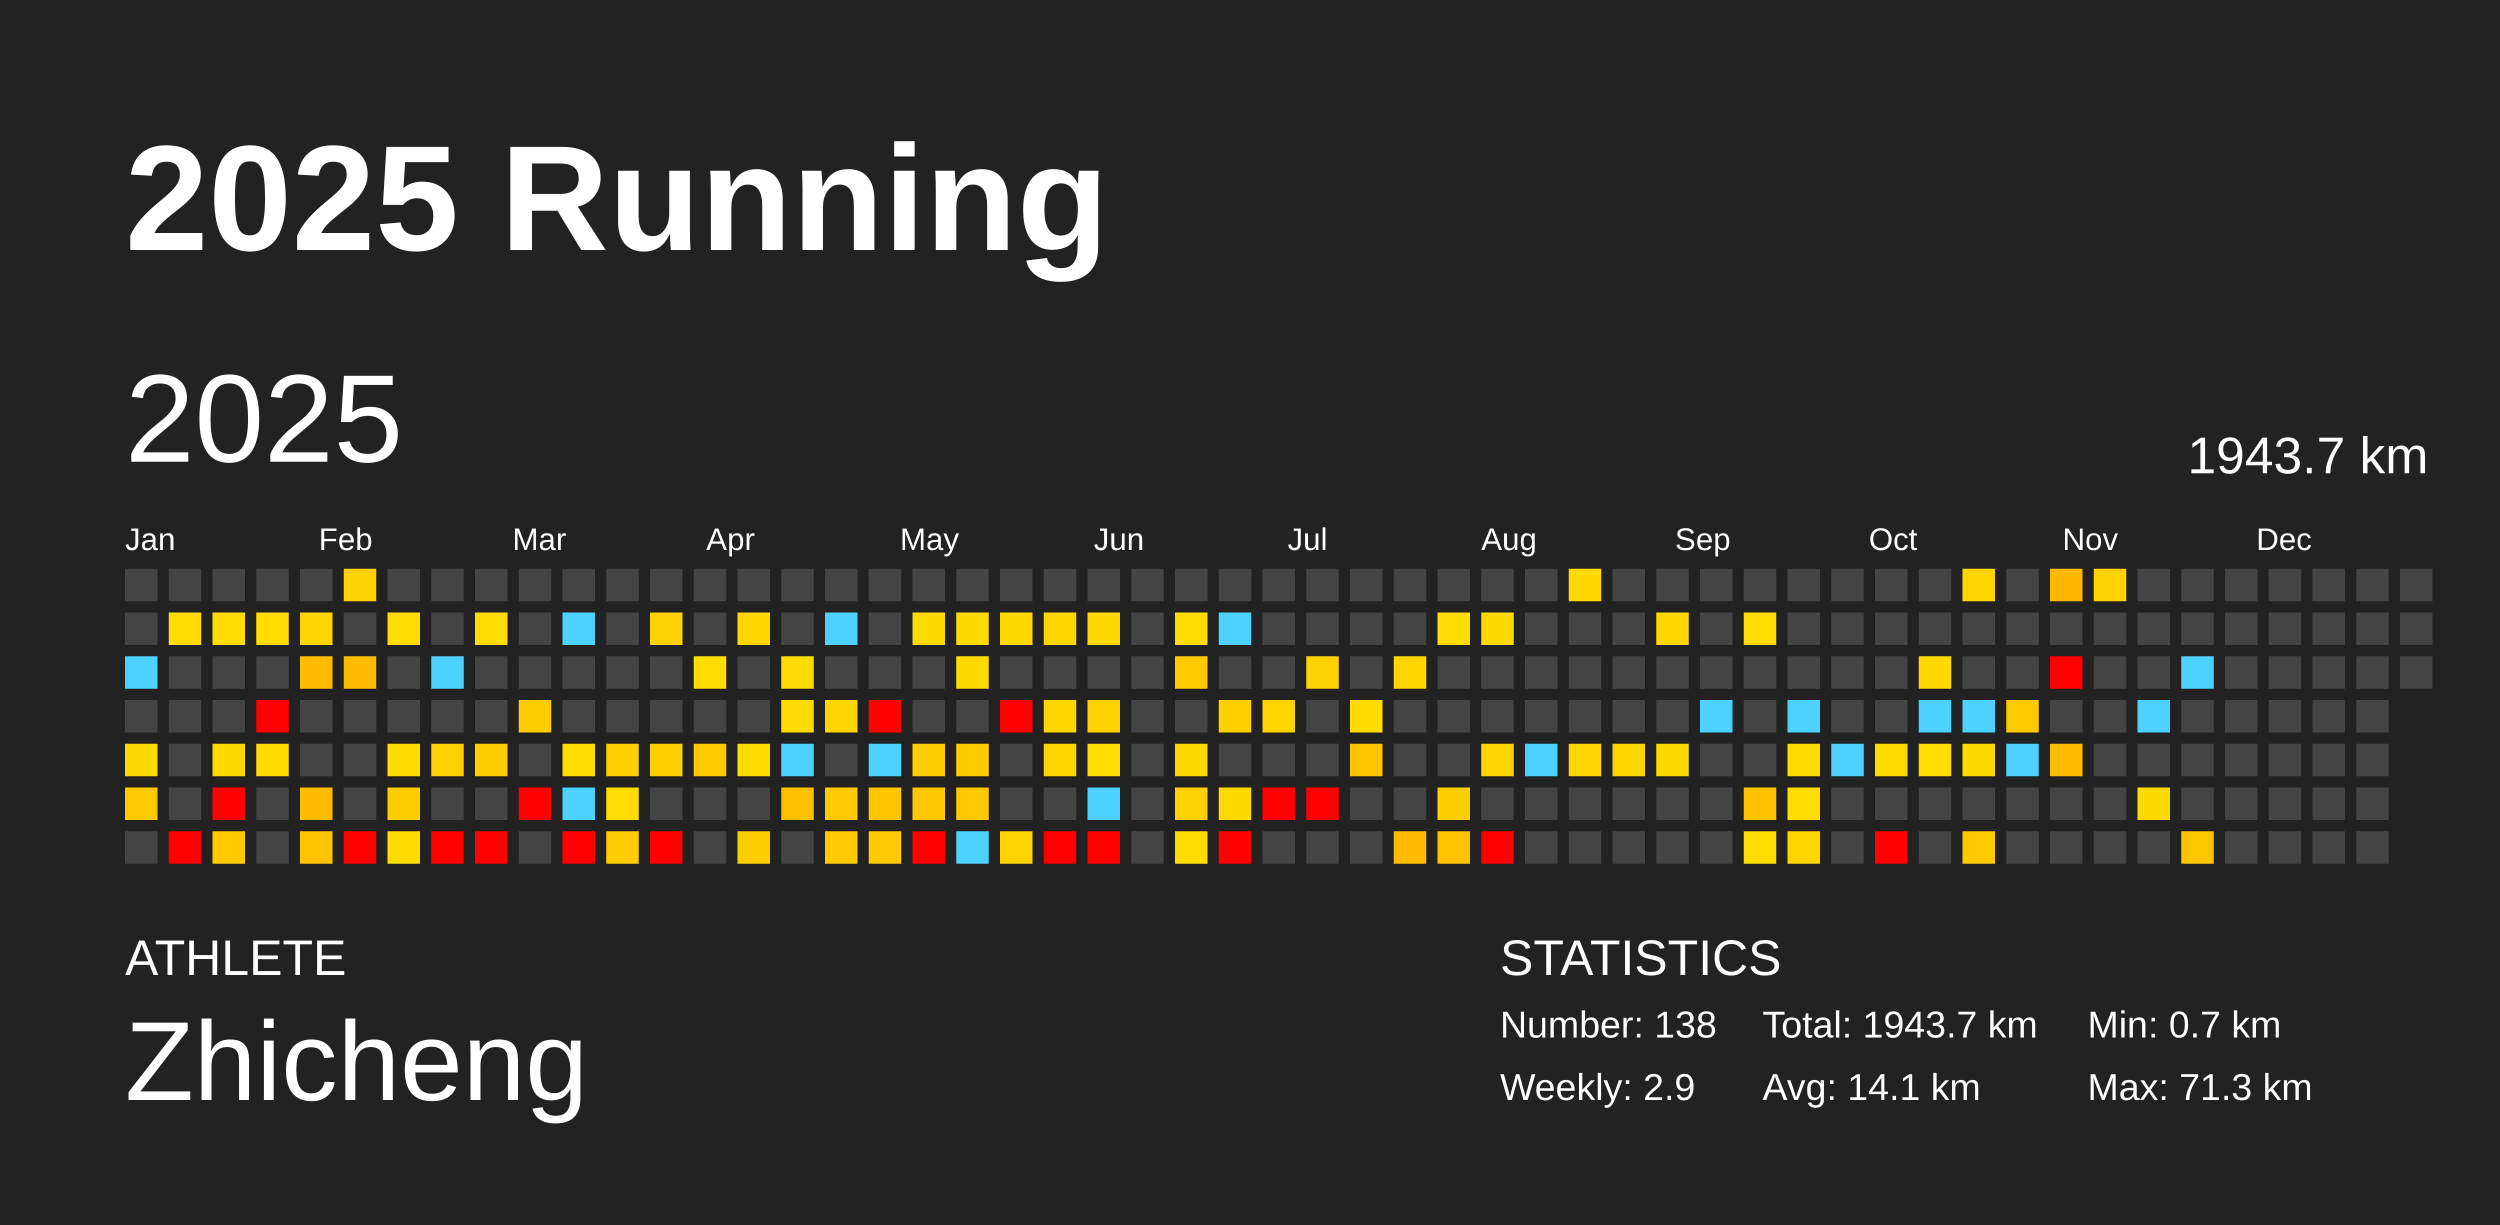
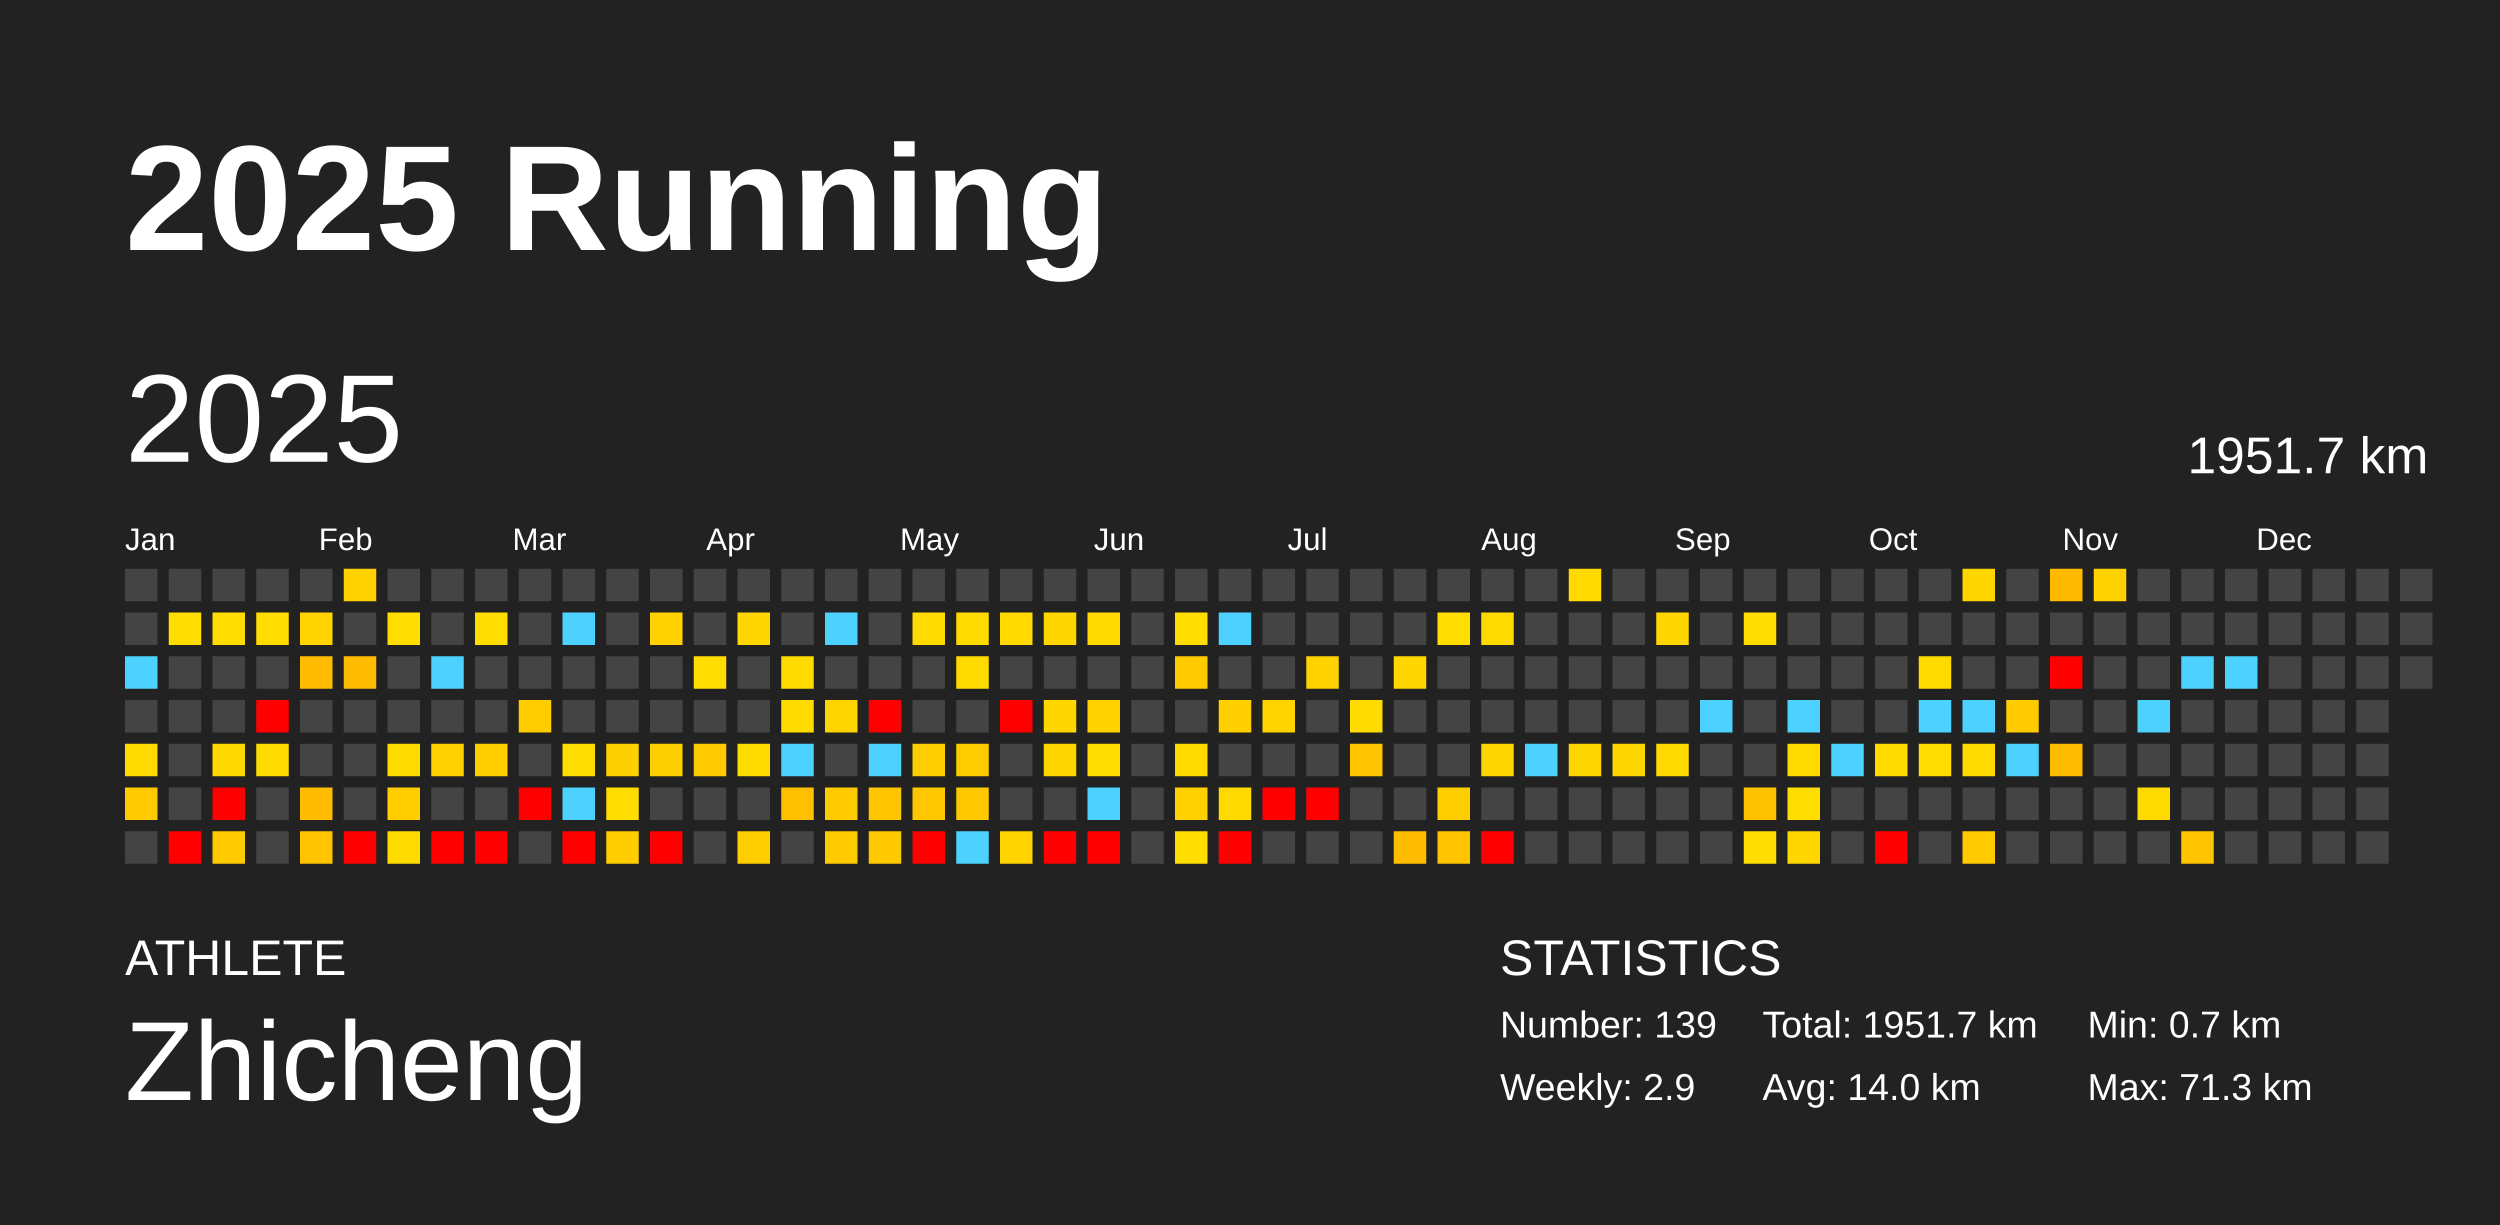
<svg xmlns="http://www.w3.org/2000/svg" baseProfile="full" height="98mm" version="1.1" viewBox="0,0,200,98" width="200mm">
  <defs />
  <rect fill="#222222" height="98" width="200" x="0" y="0" />
  <text fill="#FFFFFF" style="font-size:12px; font-family:Arial; font-weight:bold;" x="10" y="20">2025 Running</text>
  <text fill="#FFFFFF" style="font-size:4px; font-family:Arial" x="10" y="78">ATHLETE</text>
  <text fill="#FFFFFF" style="font-size:9px; font-family:Arial" x="10" y="88">Zhicheng</text>
  <text fill="#FFFFFF" style="font-size:4px; font-family:Arial" x="120" y="78">STATISTICS</text>
-   <text fill="#FFFFFF" style="font-size:3px; font-family:Arial" x="120" y="83">Number: 138</text>
+   <text fill="#FFFFFF" style="font-size:3px; font-family:Arial" x="120" y="83">Number: 139</text>
  <text fill="#FFFFFF" style="font-size:3px; font-family:Arial" x="120" y="88">Weekly: 2.9</text>
-   <text fill="#FFFFFF" style="font-size:3px; font-family:Arial" x="141" y="83">Total: 1943.7 km</text>
-   <text fill="#FFFFFF" style="font-size:3px; font-family:Arial" x="141" y="88">Avg: 14.1 km</text>
+   <text fill="#FFFFFF" style="font-size:3px; font-family:Arial" x="141" y="83">Total: 1951.7 km</text>
+   <text fill="#FFFFFF" style="font-size:3px; font-family:Arial" x="141" y="88">Avg: 14.0 km</text>
  <text fill="#FFFFFF" style="font-size:3px; font-family:Arial" x="167" y="83">Min: 0.7 km</text>
  <text fill="#FFFFFF" style="font-size:3px; font-family:Arial" x="167" y="88">Max: 71.3 km</text>
  <text dominant-baseline="hanging" fill="#FFFFFF" style="font-size:10.0px; font-family:Arial;" x="10" y="30">2025</text>
-   <text dominant-baseline="hanging" fill="#FFFFFF" style="font-size:4.125px; font-family:Arial;" x="175" y="35">1943.7 km</text>
+   <text dominant-baseline="hanging" fill="#FFFFFF" style="font-size:4.125px; font-family:Arial;" x="175" y="35">1951.7 km</text>
  <text fill="#FFFFFF" style="font-size:2.5px; font-family:Arial" x="10.0" y="44">Jan</text>
  <text fill="#FFFFFF" style="font-size:2.5px; font-family:Arial" x="25.5" y="44">Feb</text>
  <text fill="#FFFFFF" style="font-size:2.5px; font-family:Arial" x="41.0" y="44">Mar</text>
  <text fill="#FFFFFF" style="font-size:2.5px; font-family:Arial" x="56.5" y="44">Apr</text>
  <text fill="#FFFFFF" style="font-size:2.5px; font-family:Arial" x="72.0" y="44">May</text>
  <text fill="#FFFFFF" style="font-size:2.5px; font-family:Arial" x="87.5" y="44">Jun</text>
  <text fill="#FFFFFF" style="font-size:2.5px; font-family:Arial" x="103.0" y="44">Jul</text>
  <text fill="#FFFFFF" style="font-size:2.5px; font-family:Arial" x="118.5" y="44">Aug</text>
  <text fill="#FFFFFF" style="font-size:2.5px; font-family:Arial" x="134.0" y="44">Sep</text>
  <text fill="#FFFFFF" style="font-size:2.5px; font-family:Arial" x="149.5" y="44">Oct</text>
  <text fill="#FFFFFF" style="font-size:2.5px; font-family:Arial" x="165.0" y="44">Nov</text>
  <text fill="#FFFFFF" style="font-size:2.5px; font-family:Arial" x="180.5" y="44">Dec</text>
  <rect fill="#444444" height="2.6" width="2.6" x="10.0" y="45.5" />
  <rect fill="#444444" height="2.6" width="2.6" x="10.0" y="49.0" />
  <rect fill="#4dd2ff" height="2.6" width="2.6" x="10.0" y="52.5" />
  <rect fill="#444444" height="2.6" width="2.6" x="10.0" y="56.0" />
  <rect fill="#ffda00" height="2.6" width="2.6" x="10.0" y="59.5" />
  <rect fill="#ffca00" height="2.6" width="2.6" x="10.0" y="63.0" />
  <rect fill="#444444" height="2.6" width="2.6" x="10.0" y="66.5" />
  <rect fill="#444444" height="2.6" width="2.6" x="13.5" y="45.5" />
  <rect fill="#ffdd00" height="2.6" width="2.6" x="13.5" y="49.0" />
  <rect fill="#444444" height="2.6" width="2.6" x="13.5" y="52.5" />
  <rect fill="#444444" height="2.6" width="2.6" x="13.5" y="56.0" />
  <rect fill="#444444" height="2.6" width="2.6" x="13.5" y="59.5" />
  <rect fill="#444444" height="2.6" width="2.6" x="13.5" y="63.0" />
  <rect fill="red" height="2.6" width="2.6" x="13.5" y="66.5" />
  <rect fill="#444444" height="2.6" width="2.6" x="17.0" y="45.5" />
  <rect fill="#ffdd00" height="2.6" width="2.6" x="17.0" y="49.0" />
  <rect fill="#444444" height="2.6" width="2.6" x="17.0" y="52.5" />
  <rect fill="#444444" height="2.6" width="2.6" x="17.0" y="56.0" />
  <rect fill="#ffd800" height="2.6" width="2.6" x="17.0" y="59.5" />
  <rect fill="red" height="2.6" width="2.6" x="17.0" y="63.0" />
  <rect fill="#ffcb00" height="2.6" width="2.6" x="17.0" y="66.5" />
  <rect fill="#444444" height="2.6" width="2.6" x="20.5" y="45.5" />
  <rect fill="#ffdd00" height="2.6" width="2.6" x="20.5" y="49.0" />
  <rect fill="#444444" height="2.6" width="2.6" x="20.5" y="52.5" />
  <rect fill="red" height="2.6" width="2.6" x="20.5" y="56.0" />
  <rect fill="#ffdc00" height="2.6" width="2.6" x="20.5" y="59.5" />
  <rect fill="#444444" height="2.6" width="2.6" x="20.5" y="63.0" />
  <rect fill="#444444" height="2.6" width="2.6" x="20.5" y="66.5" />
  <rect fill="#444444" height="2.6" width="2.6" x="24.0" y="45.5" />
  <rect fill="#ffd400" height="2.6" width="2.6" x="24.0" y="49.0" />
  <rect fill="#ffbc00" height="2.6" width="2.6" x="24.0" y="52.5" />
  <rect fill="#444444" height="2.6" width="2.6" x="24.0" y="56.0" />
  <rect fill="#444444" height="2.6" width="2.6" x="24.0" y="59.5" />
  <rect fill="#ffbc00" height="2.6" width="2.6" x="24.0" y="63.0" />
  <rect fill="#ffc300" height="2.6" width="2.6" x="24.0" y="66.5" />
  <rect fill="#ffd200" height="2.6" width="2.6" x="27.5" y="45.5" />
  <rect fill="#444444" height="2.6" width="2.6" x="27.5" y="49.0" />
  <rect fill="#ffbc00" height="2.6" width="2.6" x="27.5" y="52.5" />
  <rect fill="#444444" height="2.6" width="2.6" x="27.5" y="56.0" />
  <rect fill="#444444" height="2.6" width="2.6" x="27.5" y="59.5" />
  <rect fill="#444444" height="2.6" width="2.6" x="27.5" y="63.0" />
  <rect fill="red" height="2.6" width="2.6" x="27.5" y="66.5" />
  <rect fill="#444444" height="2.6" width="2.6" x="31.0" y="45.5" />
  <rect fill="#ffdd00" height="2.6" width="2.6" x="31.0" y="49.0" />
  <rect fill="#444444" height="2.6" width="2.6" x="31.0" y="52.5" />
  <rect fill="#444444" height="2.6" width="2.6" x="31.0" y="56.0" />
  <rect fill="#ffdc00" height="2.6" width="2.6" x="31.0" y="59.5" />
  <rect fill="#ffcd00" height="2.6" width="2.6" x="31.0" y="63.0" />
  <rect fill="#ffdc00" height="2.6" width="2.6" x="31.0" y="66.5" />
  <rect fill="#444444" height="2.6" width="2.6" x="34.5" y="45.5" />
  <rect fill="#444444" height="2.6" width="2.6" x="34.5" y="49.0" />
  <rect fill="#4dd2ff" height="2.6" width="2.6" x="34.5" y="52.5" />
  <rect fill="#444444" height="2.6" width="2.6" x="34.5" y="56.0" />
  <rect fill="#ffd100" height="2.6" width="2.6" x="34.5" y="59.5" />
  <rect fill="#444444" height="2.6" width="2.6" x="34.5" y="63.0" />
  <rect fill="red" height="2.6" width="2.6" x="34.5" y="66.5" />
  <rect fill="#444444" height="2.6" width="2.6" x="38.0" y="45.5" />
  <rect fill="#ffdd00" height="2.6" width="2.6" x="38.0" y="49.0" />
  <rect fill="#444444" height="2.6" width="2.6" x="38.0" y="52.5" />
  <rect fill="#444444" height="2.6" width="2.6" x="38.0" y="56.0" />
  <rect fill="#ffcd00" height="2.6" width="2.6" x="38.0" y="59.5" />
  <rect fill="#444444" height="2.6" width="2.6" x="38.0" y="63.0" />
  <rect fill="red" height="2.6" width="2.6" x="38.0" y="66.5" />
  <rect fill="#444444" height="2.6" width="2.6" x="41.5" y="45.5" />
  <rect fill="#444444" height="2.6" width="2.6" x="41.5" y="49.0" />
  <rect fill="#444444" height="2.6" width="2.6" x="41.5" y="52.5" />
  <rect fill="#ffcc00" height="2.6" width="2.6" x="41.5" y="56.0" />
  <rect fill="#444444" height="2.6" width="2.6" x="41.5" y="59.5" />
  <rect fill="red" height="2.6" width="2.6" x="41.5" y="63.0" />
  <rect fill="#444444" height="2.6" width="2.6" x="41.5" y="66.5" />
  <rect fill="#444444" height="2.6" width="2.6" x="45.0" y="45.5" />
  <rect fill="#4dd2ff" height="2.6" width="2.6" x="45.0" y="49.0" />
  <rect fill="#444444" height="2.6" width="2.6" x="45.0" y="52.5" />
  <rect fill="#444444" height="2.6" width="2.6" x="45.0" y="56.0" />
  <rect fill="#ffdd00" height="2.6" width="2.6" x="45.0" y="59.5" />
  <rect fill="#4dd2ff" height="2.6" width="2.6" x="45.0" y="63.0" />
  <rect fill="red" height="2.6" width="2.6" x="45.0" y="66.5" />
  <rect fill="#444444" height="2.6" width="2.6" x="48.5" y="45.5" />
  <rect fill="#444444" height="2.6" width="2.6" x="48.5" y="49.0" />
  <rect fill="#444444" height="2.6" width="2.6" x="48.5" y="52.5" />
  <rect fill="#444444" height="2.6" width="2.6" x="48.5" y="56.0" />
  <rect fill="#ffd000" height="2.6" width="2.6" x="48.5" y="59.5" />
  <rect fill="#ffdd00" height="2.6" width="2.6" x="48.5" y="63.0" />
  <rect fill="#ffcc00" height="2.6" width="2.6" x="48.5" y="66.5" />
  <rect fill="#444444" height="2.6" width="2.6" x="52.0" y="45.5" />
  <rect fill="#ffd200" height="2.6" width="2.6" x="52.0" y="49.0" />
  <rect fill="#444444" height="2.6" width="2.6" x="52.0" y="52.5" />
  <rect fill="#444444" height="2.6" width="2.6" x="52.0" y="56.0" />
  <rect fill="#ffd000" height="2.6" width="2.6" x="52.0" y="59.5" />
  <rect fill="#444444" height="2.6" width="2.6" x="52.0" y="63.0" />
  <rect fill="red" height="2.6" width="2.6" x="52.0" y="66.5" />
  <rect fill="#444444" height="2.6" width="2.6" x="55.5" y="45.5" />
  <rect fill="#444444" height="2.6" width="2.6" x="55.5" y="49.0" />
  <rect fill="#ffdd00" height="2.6" width="2.6" x="55.5" y="52.5" />
  <rect fill="#444444" height="2.6" width="2.6" x="55.5" y="56.0" />
  <rect fill="#ffcb00" height="2.6" width="2.6" x="55.5" y="59.5" />
  <rect fill="#444444" height="2.6" width="2.6" x="55.5" y="63.0" />
  <rect fill="#444444" height="2.6" width="2.6" x="55.5" y="66.5" />
  <rect fill="#444444" height="2.6" width="2.6" x="59.0" y="45.5" />
  <rect fill="#ffd600" height="2.6" width="2.6" x="59.0" y="49.0" />
  <rect fill="#444444" height="2.6" width="2.6" x="59.0" y="52.5" />
  <rect fill="#444444" height="2.6" width="2.6" x="59.0" y="56.0" />
  <rect fill="#ffdc00" height="2.6" width="2.6" x="59.0" y="59.5" />
  <rect fill="#444444" height="2.6" width="2.6" x="59.0" y="63.0" />
  <rect fill="#ffcd00" height="2.6" width="2.6" x="59.0" y="66.5" />
  <rect fill="#444444" height="2.6" width="2.6" x="62.5" y="45.5" />
  <rect fill="#444444" height="2.6" width="2.6" x="62.5" y="49.0" />
  <rect fill="#ffdb00" height="2.6" width="2.6" x="62.5" y="52.5" />
  <rect fill="#ffdb00" height="2.6" width="2.6" x="62.5" y="56.0" />
  <rect fill="#4dd2ff" height="2.6" width="2.6" x="62.5" y="59.5" />
  <rect fill="#ffc000" height="2.6" width="2.6" x="62.5" y="63.0" />
  <rect fill="#444444" height="2.6" width="2.6" x="62.5" y="66.5" />
  <rect fill="#444444" height="2.6" width="2.6" x="66.0" y="45.5" />
  <rect fill="#4dd2ff" height="2.6" width="2.6" x="66.0" y="49.0" />
  <rect fill="#444444" height="2.6" width="2.6" x="66.0" y="52.5" />
  <rect fill="#ffd500" height="2.6" width="2.6" x="66.0" y="56.0" />
  <rect fill="#444444" height="2.6" width="2.6" x="66.0" y="59.5" />
  <rect fill="#ffca00" height="2.6" width="2.6" x="66.0" y="63.0" />
  <rect fill="#ffca00" height="2.6" width="2.6" x="66.0" y="66.5" />
  <rect fill="#444444" height="2.6" width="2.6" x="69.5" y="45.5" />
  <rect fill="#444444" height="2.6" width="2.6" x="69.5" y="49.0" />
  <rect fill="#444444" height="2.6" width="2.6" x="69.5" y="52.5" />
  <rect fill="red" height="2.6" width="2.6" x="69.5" y="56.0" />
  <rect fill="#4dd2ff" height="2.6" width="2.6" x="69.5" y="59.5" />
  <rect fill="#ffc600" height="2.6" width="2.6" x="69.5" y="63.0" />
  <rect fill="#ffc900" height="2.6" width="2.6" x="69.5" y="66.5" />
  <rect fill="#444444" height="2.6" width="2.6" x="73.0" y="45.5" />
  <rect fill="#ffda00" height="2.6" width="2.6" x="73.0" y="49.0" />
  <rect fill="#444444" height="2.6" width="2.6" x="73.0" y="52.5" />
  <rect fill="#444444" height="2.6" width="2.6" x="73.0" y="56.0" />
  <rect fill="#ffce00" height="2.6" width="2.6" x="73.0" y="59.5" />
  <rect fill="#ffc700" height="2.6" width="2.6" x="73.0" y="63.0" />
  <rect fill="red" height="2.6" width="2.6" x="73.0" y="66.5" />
  <rect fill="#444444" height="2.6" width="2.6" x="76.5" y="45.5" />
  <rect fill="#ffda00" height="2.6" width="2.6" x="76.5" y="49.0" />
  <rect fill="#ffda00" height="2.6" width="2.6" x="76.5" y="52.5" />
  <rect fill="#444444" height="2.6" width="2.6" x="76.5" y="56.0" />
  <rect fill="#ffcc00" height="2.6" width="2.6" x="76.5" y="59.5" />
  <rect fill="#ffc800" height="2.6" width="2.6" x="76.5" y="63.0" />
  <rect fill="#4dd2ff" height="2.6" width="2.6" x="76.5" y="66.5" />
  <rect fill="#444444" height="2.6" width="2.6" x="80.0" y="45.5" />
  <rect fill="#ffd900" height="2.6" width="2.6" x="80.0" y="49.0" />
  <rect fill="#444444" height="2.6" width="2.6" x="80.0" y="52.5" />
  <rect fill="red" height="2.6" width="2.6" x="80.0" y="56.0" />
  <rect fill="#444444" height="2.6" width="2.6" x="80.0" y="59.5" />
  <rect fill="#444444" height="2.6" width="2.6" x="80.0" y="63.0" />
  <rect fill="#ffd400" height="2.6" width="2.6" x="80.0" y="66.5" />
  <rect fill="#444444" height="2.6" width="2.6" x="83.5" y="45.5" />
  <rect fill="#ffd600" height="2.6" width="2.6" x="83.5" y="49.0" />
  <rect fill="#444444" height="2.6" width="2.6" x="83.5" y="52.5" />
  <rect fill="#ffd600" height="2.6" width="2.6" x="83.5" y="56.0" />
  <rect fill="#ffd600" height="2.6" width="2.6" x="83.5" y="59.5" />
  <rect fill="#444444" height="2.6" width="2.6" x="83.5" y="63.0" />
  <rect fill="red" height="2.6" width="2.6" x="83.5" y="66.5" />
  <rect fill="#444444" height="2.6" width="2.6" x="87.0" y="45.5" />
  <rect fill="#ffd900" height="2.6" width="2.6" x="87.0" y="49.0" />
  <rect fill="#444444" height="2.6" width="2.6" x="87.0" y="52.5" />
  <rect fill="#ffd200" height="2.6" width="2.6" x="87.0" y="56.0" />
  <rect fill="#ffdd00" height="2.6" width="2.6" x="87.0" y="59.5" />
  <rect fill="#4dd2ff" height="2.6" width="2.6" x="87.0" y="63.0" />
  <rect fill="red" height="2.6" width="2.6" x="87.0" y="66.5" />
  <rect fill="#444444" height="2.6" width="2.6" x="90.5" y="45.5" />
  <rect fill="#444444" height="2.6" width="2.6" x="90.5" y="49.0" />
  <rect fill="#444444" height="2.6" width="2.6" x="90.5" y="52.5" />
  <rect fill="#444444" height="2.6" width="2.6" x="90.5" y="56.0" />
  <rect fill="#444444" height="2.6" width="2.6" x="90.5" y="59.5" />
  <rect fill="#444444" height="2.6" width="2.6" x="90.5" y="63.0" />
  <rect fill="#444444" height="2.6" width="2.6" x="90.5" y="66.5" />
  <rect fill="#444444" height="2.6" width="2.6" x="94.0" y="45.5" />
  <rect fill="#ffdd00" height="2.6" width="2.6" x="94.0" y="49.0" />
  <rect fill="#ffcb00" height="2.6" width="2.6" x="94.0" y="52.5" />
  <rect fill="#444444" height="2.6" width="2.6" x="94.0" y="56.0" />
  <rect fill="#ffda00" height="2.6" width="2.6" x="94.0" y="59.5" />
  <rect fill="#ffd100" height="2.6" width="2.6" x="94.0" y="63.0" />
  <rect fill="#ffdd00" height="2.6" width="2.6" x="94.0" y="66.5" />
  <rect fill="#444444" height="2.6" width="2.6" x="97.5" y="45.5" />
  <rect fill="#4dd2ff" height="2.6" width="2.6" x="97.5" y="49.0" />
  <rect fill="#444444" height="2.6" width="2.6" x="97.5" y="52.5" />
  <rect fill="#ffcf00" height="2.6" width="2.6" x="97.5" y="56.0" />
  <rect fill="#444444" height="2.6" width="2.6" x="97.5" y="59.5" />
  <rect fill="#ffd900" height="2.6" width="2.6" x="97.5" y="63.0" />
  <rect fill="red" height="2.6" width="2.6" x="97.5" y="66.5" />
  <rect fill="#444444" height="2.6" width="2.6" x="101.0" y="45.5" />
  <rect fill="#444444" height="2.6" width="2.6" x="101.0" y="49.0" />
  <rect fill="#444444" height="2.6" width="2.6" x="101.0" y="52.5" />
  <rect fill="#ffd400" height="2.6" width="2.6" x="101.0" y="56.0" />
  <rect fill="#444444" height="2.6" width="2.6" x="101.0" y="59.5" />
  <rect fill="red" height="2.6" width="2.6" x="101.0" y="63.0" />
  <rect fill="#444444" height="2.6" width="2.6" x="101.0" y="66.5" />
  <rect fill="#444444" height="2.6" width="2.6" x="104.5" y="45.5" />
  <rect fill="#444444" height="2.6" width="2.6" x="104.5" y="49.0" />
  <rect fill="#ffd200" height="2.6" width="2.6" x="104.5" y="52.5" />
  <rect fill="#444444" height="2.6" width="2.6" x="104.5" y="56.0" />
  <rect fill="#444444" height="2.6" width="2.6" x="104.5" y="59.5" />
  <rect fill="red" height="2.6" width="2.6" x="104.5" y="63.0" />
  <rect fill="#444444" height="2.6" width="2.6" x="104.5" y="66.5" />
  <rect fill="#444444" height="2.6" width="2.6" x="108.0" y="45.5" />
  <rect fill="#444444" height="2.6" width="2.6" x="108.0" y="49.0" />
  <rect fill="#444444" height="2.6" width="2.6" x="108.0" y="52.5" />
  <rect fill="#ffdb00" height="2.6" width="2.6" x="108.0" y="56.0" />
  <rect fill="#ffc500" height="2.6" width="2.6" x="108.0" y="59.5" />
  <rect fill="#444444" height="2.6" width="2.6" x="108.0" y="63.0" />
  <rect fill="#444444" height="2.6" width="2.6" x="108.0" y="66.5" />
  <rect fill="#444444" height="2.6" width="2.6" x="111.5" y="45.5" />
  <rect fill="#444444" height="2.6" width="2.6" x="111.5" y="49.0" />
  <rect fill="#ffd600" height="2.6" width="2.6" x="111.5" y="52.5" />
  <rect fill="#444444" height="2.6" width="2.6" x="111.5" y="56.0" />
  <rect fill="#444444" height="2.6" width="2.6" x="111.5" y="59.5" />
  <rect fill="#444444" height="2.6" width="2.6" x="111.5" y="63.0" />
  <rect fill="#ffbc00" height="2.6" width="2.6" x="111.5" y="66.5" />
  <rect fill="#444444" height="2.6" width="2.6" x="115.0" y="45.5" />
  <rect fill="#ffdd00" height="2.6" width="2.6" x="115.0" y="49.0" />
  <rect fill="#444444" height="2.6" width="2.6" x="115.0" y="52.5" />
  <rect fill="#444444" height="2.6" width="2.6" x="115.0" y="56.0" />
  <rect fill="#444444" height="2.6" width="2.6" x="115.0" y="59.5" />
  <rect fill="#ffce00" height="2.6" width="2.6" x="115.0" y="63.0" />
  <rect fill="#ffc300" height="2.6" width="2.6" x="115.0" y="66.5" />
  <rect fill="#444444" height="2.6" width="2.6" x="118.5" y="45.5" />
  <rect fill="#ffda00" height="2.6" width="2.6" x="118.5" y="49.0" />
  <rect fill="#444444" height="2.6" width="2.6" x="118.5" y="52.5" />
  <rect fill="#444444" height="2.6" width="2.6" x="118.5" y="56.0" />
  <rect fill="#ffd500" height="2.6" width="2.6" x="118.5" y="59.5" />
  <rect fill="#444444" height="2.6" width="2.6" x="118.5" y="63.0" />
  <rect fill="red" height="2.6" width="2.6" x="118.5" y="66.5" />
  <rect fill="#444444" height="2.6" width="2.6" x="122.0" y="45.5" />
  <rect fill="#444444" height="2.6" width="2.6" x="122.0" y="49.0" />
  <rect fill="#444444" height="2.6" width="2.6" x="122.0" y="52.5" />
  <rect fill="#444444" height="2.6" width="2.6" x="122.0" y="56.0" />
  <rect fill="#4dd2ff" height="2.6" width="2.6" x="122.0" y="59.5" />
  <rect fill="#444444" height="2.6" width="2.6" x="122.0" y="63.0" />
  <rect fill="#444444" height="2.6" width="2.6" x="122.0" y="66.5" />
  <rect fill="#ffd900" height="2.6" width="2.6" x="125.5" y="45.5" />
  <rect fill="#444444" height="2.6" width="2.6" x="125.5" y="49.0" />
  <rect fill="#444444" height="2.6" width="2.6" x="125.5" y="52.5" />
  <rect fill="#444444" height="2.6" width="2.6" x="125.5" y="56.0" />
  <rect fill="#ffd500" height="2.6" width="2.6" x="125.5" y="59.5" />
  <rect fill="#444444" height="2.6" width="2.6" x="125.5" y="63.0" />
  <rect fill="#444444" height="2.6" width="2.6" x="125.5" y="66.5" />
  <rect fill="#444444" height="2.6" width="2.6" x="129.0" y="45.5" />
  <rect fill="#444444" height="2.6" width="2.6" x="129.0" y="49.0" />
  <rect fill="#444444" height="2.6" width="2.6" x="129.0" y="52.5" />
  <rect fill="#444444" height="2.6" width="2.6" x="129.0" y="56.0" />
  <rect fill="#ffd700" height="2.6" width="2.6" x="129.0" y="59.5" />
  <rect fill="#444444" height="2.6" width="2.6" x="129.0" y="63.0" />
  <rect fill="#444444" height="2.6" width="2.6" x="129.0" y="66.5" />
  <rect fill="#444444" height="2.6" width="2.6" x="132.5" y="45.5" />
  <rect fill="#ffd600" height="2.6" width="2.6" x="132.5" y="49.0" />
  <rect fill="#444444" height="2.6" width="2.6" x="132.5" y="52.5" />
  <rect fill="#444444" height="2.6" width="2.6" x="132.5" y="56.0" />
  <rect fill="#ffd900" height="2.6" width="2.6" x="132.5" y="59.5" />
  <rect fill="#444444" height="2.6" width="2.6" x="132.5" y="63.0" />
  <rect fill="#444444" height="2.6" width="2.6" x="132.5" y="66.5" />
  <rect fill="#444444" height="2.6" width="2.6" x="136.0" y="45.5" />
  <rect fill="#444444" height="2.6" width="2.6" x="136.0" y="49.0" />
  <rect fill="#444444" height="2.6" width="2.6" x="136.0" y="52.5" />
  <rect fill="#4dd2ff" height="2.6" width="2.6" x="136.0" y="56.0" />
  <rect fill="#444444" height="2.6" width="2.6" x="136.0" y="59.5" />
  <rect fill="#444444" height="2.6" width="2.6" x="136.0" y="63.0" />
  <rect fill="#444444" height="2.6" width="2.6" x="136.0" y="66.5" />
  <rect fill="#444444" height="2.6" width="2.6" x="139.5" y="45.5" />
  <rect fill="#ffdd00" height="2.6" width="2.6" x="139.5" y="49.0" />
  <rect fill="#444444" height="2.6" width="2.6" x="139.5" y="52.5" />
  <rect fill="#444444" height="2.6" width="2.6" x="139.5" y="56.0" />
  <rect fill="#444444" height="2.6" width="2.6" x="139.5" y="59.5" />
  <rect fill="#ffc200" height="2.6" width="2.6" x="139.5" y="63.0" />
  <rect fill="#ffdd00" height="2.6" width="2.6" x="139.5" y="66.5" />
  <rect fill="#444444" height="2.6" width="2.6" x="143.0" y="45.5" />
  <rect fill="#444444" height="2.6" width="2.6" x="143.0" y="49.0" />
  <rect fill="#444444" height="2.6" width="2.6" x="143.0" y="52.5" />
  <rect fill="#4dd2ff" height="2.6" width="2.6" x="143.0" y="56.0" />
  <rect fill="#ffdb00" height="2.6" width="2.6" x="143.0" y="59.5" />
  <rect fill="#ffdd00" height="2.6" width="2.6" x="143.0" y="63.0" />
  <rect fill="#ffd600" height="2.6" width="2.6" x="143.0" y="66.5" />
  <rect fill="#444444" height="2.6" width="2.6" x="146.5" y="45.5" />
  <rect fill="#444444" height="2.6" width="2.6" x="146.5" y="49.0" />
  <rect fill="#444444" height="2.6" width="2.6" x="146.5" y="52.5" />
  <rect fill="#444444" height="2.6" width="2.6" x="146.5" y="56.0" />
  <rect fill="#4dd2ff" height="2.6" width="2.6" x="146.5" y="59.5" />
  <rect fill="#444444" height="2.6" width="2.6" x="146.5" y="63.0" />
  <rect fill="#444444" height="2.6" width="2.6" x="146.5" y="66.5" />
  <rect fill="#444444" height="2.6" width="2.6" x="150.0" y="45.5" />
  <rect fill="#444444" height="2.6" width="2.6" x="150.0" y="49.0" />
  <rect fill="#444444" height="2.6" width="2.6" x="150.0" y="52.5" />
  <rect fill="#444444" height="2.6" width="2.6" x="150.0" y="56.0" />
  <rect fill="#ffdb00" height="2.6" width="2.6" x="150.0" y="59.5" />
  <rect fill="#444444" height="2.6" width="2.6" x="150.0" y="63.0" />
  <rect fill="red" height="2.6" width="2.6" x="150.0" y="66.5" />
  <rect fill="#444444" height="2.6" width="2.6" x="153.5" y="45.5" />
  <rect fill="#444444" height="2.6" width="2.6" x="153.5" y="49.0" />
  <rect fill="#ffda00" height="2.6" width="2.6" x="153.5" y="52.5" />
  <rect fill="#4dd2ff" height="2.6" width="2.6" x="153.5" y="56.0" />
  <rect fill="#ffdd00" height="2.6" width="2.6" x="153.5" y="59.5" />
  <rect fill="#444444" height="2.6" width="2.6" x="153.5" y="63.0" />
  <rect fill="#444444" height="2.6" width="2.6" x="153.5" y="66.5" />
  <rect fill="#ffd500" height="2.6" width="2.6" x="157.0" y="45.5" />
  <rect fill="#444444" height="2.6" width="2.6" x="157.0" y="49.0" />
  <rect fill="#444444" height="2.6" width="2.6" x="157.0" y="52.5" />
  <rect fill="#4dd2ff" height="2.6" width="2.6" x="157.0" y="56.0" />
  <rect fill="#ffda00" height="2.6" width="2.6" x="157.0" y="59.5" />
  <rect fill="#444444" height="2.6" width="2.6" x="157.0" y="63.0" />
  <rect fill="#ffca00" height="2.6" width="2.6" x="157.0" y="66.5" />
  <rect fill="#444444" height="2.6" width="2.6" x="160.5" y="45.5" />
  <rect fill="#444444" height="2.6" width="2.6" x="160.5" y="49.0" />
  <rect fill="#444444" height="2.6" width="2.6" x="160.5" y="52.5" />
  <rect fill="#ffca00" height="2.6" width="2.6" x="160.5" y="56.0" />
  <rect fill="#4dd2ff" height="2.6" width="2.6" x="160.5" y="59.5" />
  <rect fill="#444444" height="2.6" width="2.6" x="160.5" y="63.0" />
  <rect fill="#444444" height="2.6" width="2.6" x="160.5" y="66.5" />
  <rect fill="#ffba00" height="2.6" width="2.6" x="164.0" y="45.5" />
  <rect fill="#444444" height="2.6" width="2.6" x="164.0" y="49.0" />
  <rect fill="red" height="2.6" width="2.6" x="164.0" y="52.5" />
  <rect fill="#444444" height="2.6" width="2.6" x="164.0" y="56.0" />
  <rect fill="#ffbb00" height="2.6" width="2.6" x="164.0" y="59.5" />
  <rect fill="#444444" height="2.6" width="2.6" x="164.0" y="63.0" />
  <rect fill="#444444" height="2.6" width="2.6" x="164.0" y="66.5" />
  <rect fill="#ffd200" height="2.6" width="2.6" x="167.5" y="45.5" />
  <rect fill="#444444" height="2.6" width="2.6" x="167.5" y="49.0" />
  <rect fill="#444444" height="2.6" width="2.6" x="167.5" y="52.5" />
  <rect fill="#444444" height="2.6" width="2.6" x="167.5" y="56.0" />
  <rect fill="#444444" height="2.6" width="2.6" x="167.5" y="59.5" />
  <rect fill="#444444" height="2.6" width="2.6" x="167.5" y="63.0" />
  <rect fill="#444444" height="2.6" width="2.6" x="167.5" y="66.5" />
  <rect fill="#444444" height="2.6" width="2.6" x="171.0" y="45.5" />
  <rect fill="#444444" height="2.6" width="2.6" x="171.0" y="49.0" />
  <rect fill="#444444" height="2.6" width="2.6" x="171.0" y="52.5" />
  <rect fill="#4dd2ff" height="2.6" width="2.6" x="171.0" y="56.0" />
  <rect fill="#444444" height="2.6" width="2.6" x="171.0" y="59.5" />
  <rect fill="#ffda00" height="2.6" width="2.6" x="171.0" y="63.0" />
  <rect fill="#444444" height="2.6" width="2.6" x="171.0" y="66.5" />
  <rect fill="#444444" height="2.6" width="2.6" x="174.5" y="45.5" />
  <rect fill="#444444" height="2.6" width="2.6" x="174.5" y="49.0" />
  <rect fill="#4dd2ff" height="2.6" width="2.6" x="174.5" y="52.5" />
  <rect fill="#444444" height="2.6" width="2.6" x="174.5" y="56.0" />
  <rect fill="#444444" height="2.6" width="2.6" x="174.5" y="59.5" />
  <rect fill="#444444" height="2.6" width="2.6" x="174.5" y="63.0" />
  <rect fill="#ffc500" height="2.6" width="2.6" x="174.5" y="66.5" />
  <rect fill="#444444" height="2.6" width="2.6" x="178.0" y="45.5" />
  <rect fill="#444444" height="2.6" width="2.6" x="178.0" y="49.0" />
-   <rect fill="#444444" height="2.6" width="2.6" x="178.0" y="52.5" />
+   <rect fill="#4dd2ff" height="2.6" width="2.6" x="178.0" y="52.5" />
  <rect fill="#444444" height="2.6" width="2.6" x="178.0" y="56.0" />
  <rect fill="#444444" height="2.6" width="2.6" x="178.0" y="59.5" />
  <rect fill="#444444" height="2.6" width="2.6" x="178.0" y="63.0" />
  <rect fill="#444444" height="2.6" width="2.6" x="178.0" y="66.5" />
  <rect fill="#444444" height="2.6" width="2.6" x="181.5" y="45.5" />
  <rect fill="#444444" height="2.6" width="2.6" x="181.5" y="49.0" />
  <rect fill="#444444" height="2.6" width="2.6" x="181.5" y="52.5" />
  <rect fill="#444444" height="2.6" width="2.6" x="181.5" y="56.0" />
  <rect fill="#444444" height="2.6" width="2.6" x="181.5" y="59.5" />
  <rect fill="#444444" height="2.6" width="2.6" x="181.5" y="63.0" />
  <rect fill="#444444" height="2.6" width="2.6" x="181.5" y="66.5" />
  <rect fill="#444444" height="2.6" width="2.6" x="185.0" y="45.5" />
  <rect fill="#444444" height="2.6" width="2.6" x="185.0" y="49.0" />
  <rect fill="#444444" height="2.6" width="2.6" x="185.0" y="52.5" />
  <rect fill="#444444" height="2.6" width="2.6" x="185.0" y="56.0" />
  <rect fill="#444444" height="2.6" width="2.6" x="185.0" y="59.5" />
  <rect fill="#444444" height="2.6" width="2.6" x="185.0" y="63.0" />
  <rect fill="#444444" height="2.6" width="2.6" x="185.0" y="66.5" />
  <rect fill="#444444" height="2.6" width="2.6" x="188.5" y="45.5" />
  <rect fill="#444444" height="2.6" width="2.6" x="188.5" y="49.0" />
  <rect fill="#444444" height="2.6" width="2.6" x="188.5" y="52.5" />
  <rect fill="#444444" height="2.6" width="2.6" x="188.5" y="56.0" />
  <rect fill="#444444" height="2.6" width="2.6" x="188.5" y="59.5" />
  <rect fill="#444444" height="2.6" width="2.6" x="188.5" y="63.0" />
  <rect fill="#444444" height="2.6" width="2.6" x="188.5" y="66.5" />
  <rect fill="#444444" height="2.6" width="2.6" x="192.0" y="45.5" />
  <rect fill="#444444" height="2.6" width="2.6" x="192.0" y="49.0" />
  <rect fill="#444444" height="2.6" width="2.6" x="192.0" y="52.5" />
</svg>
